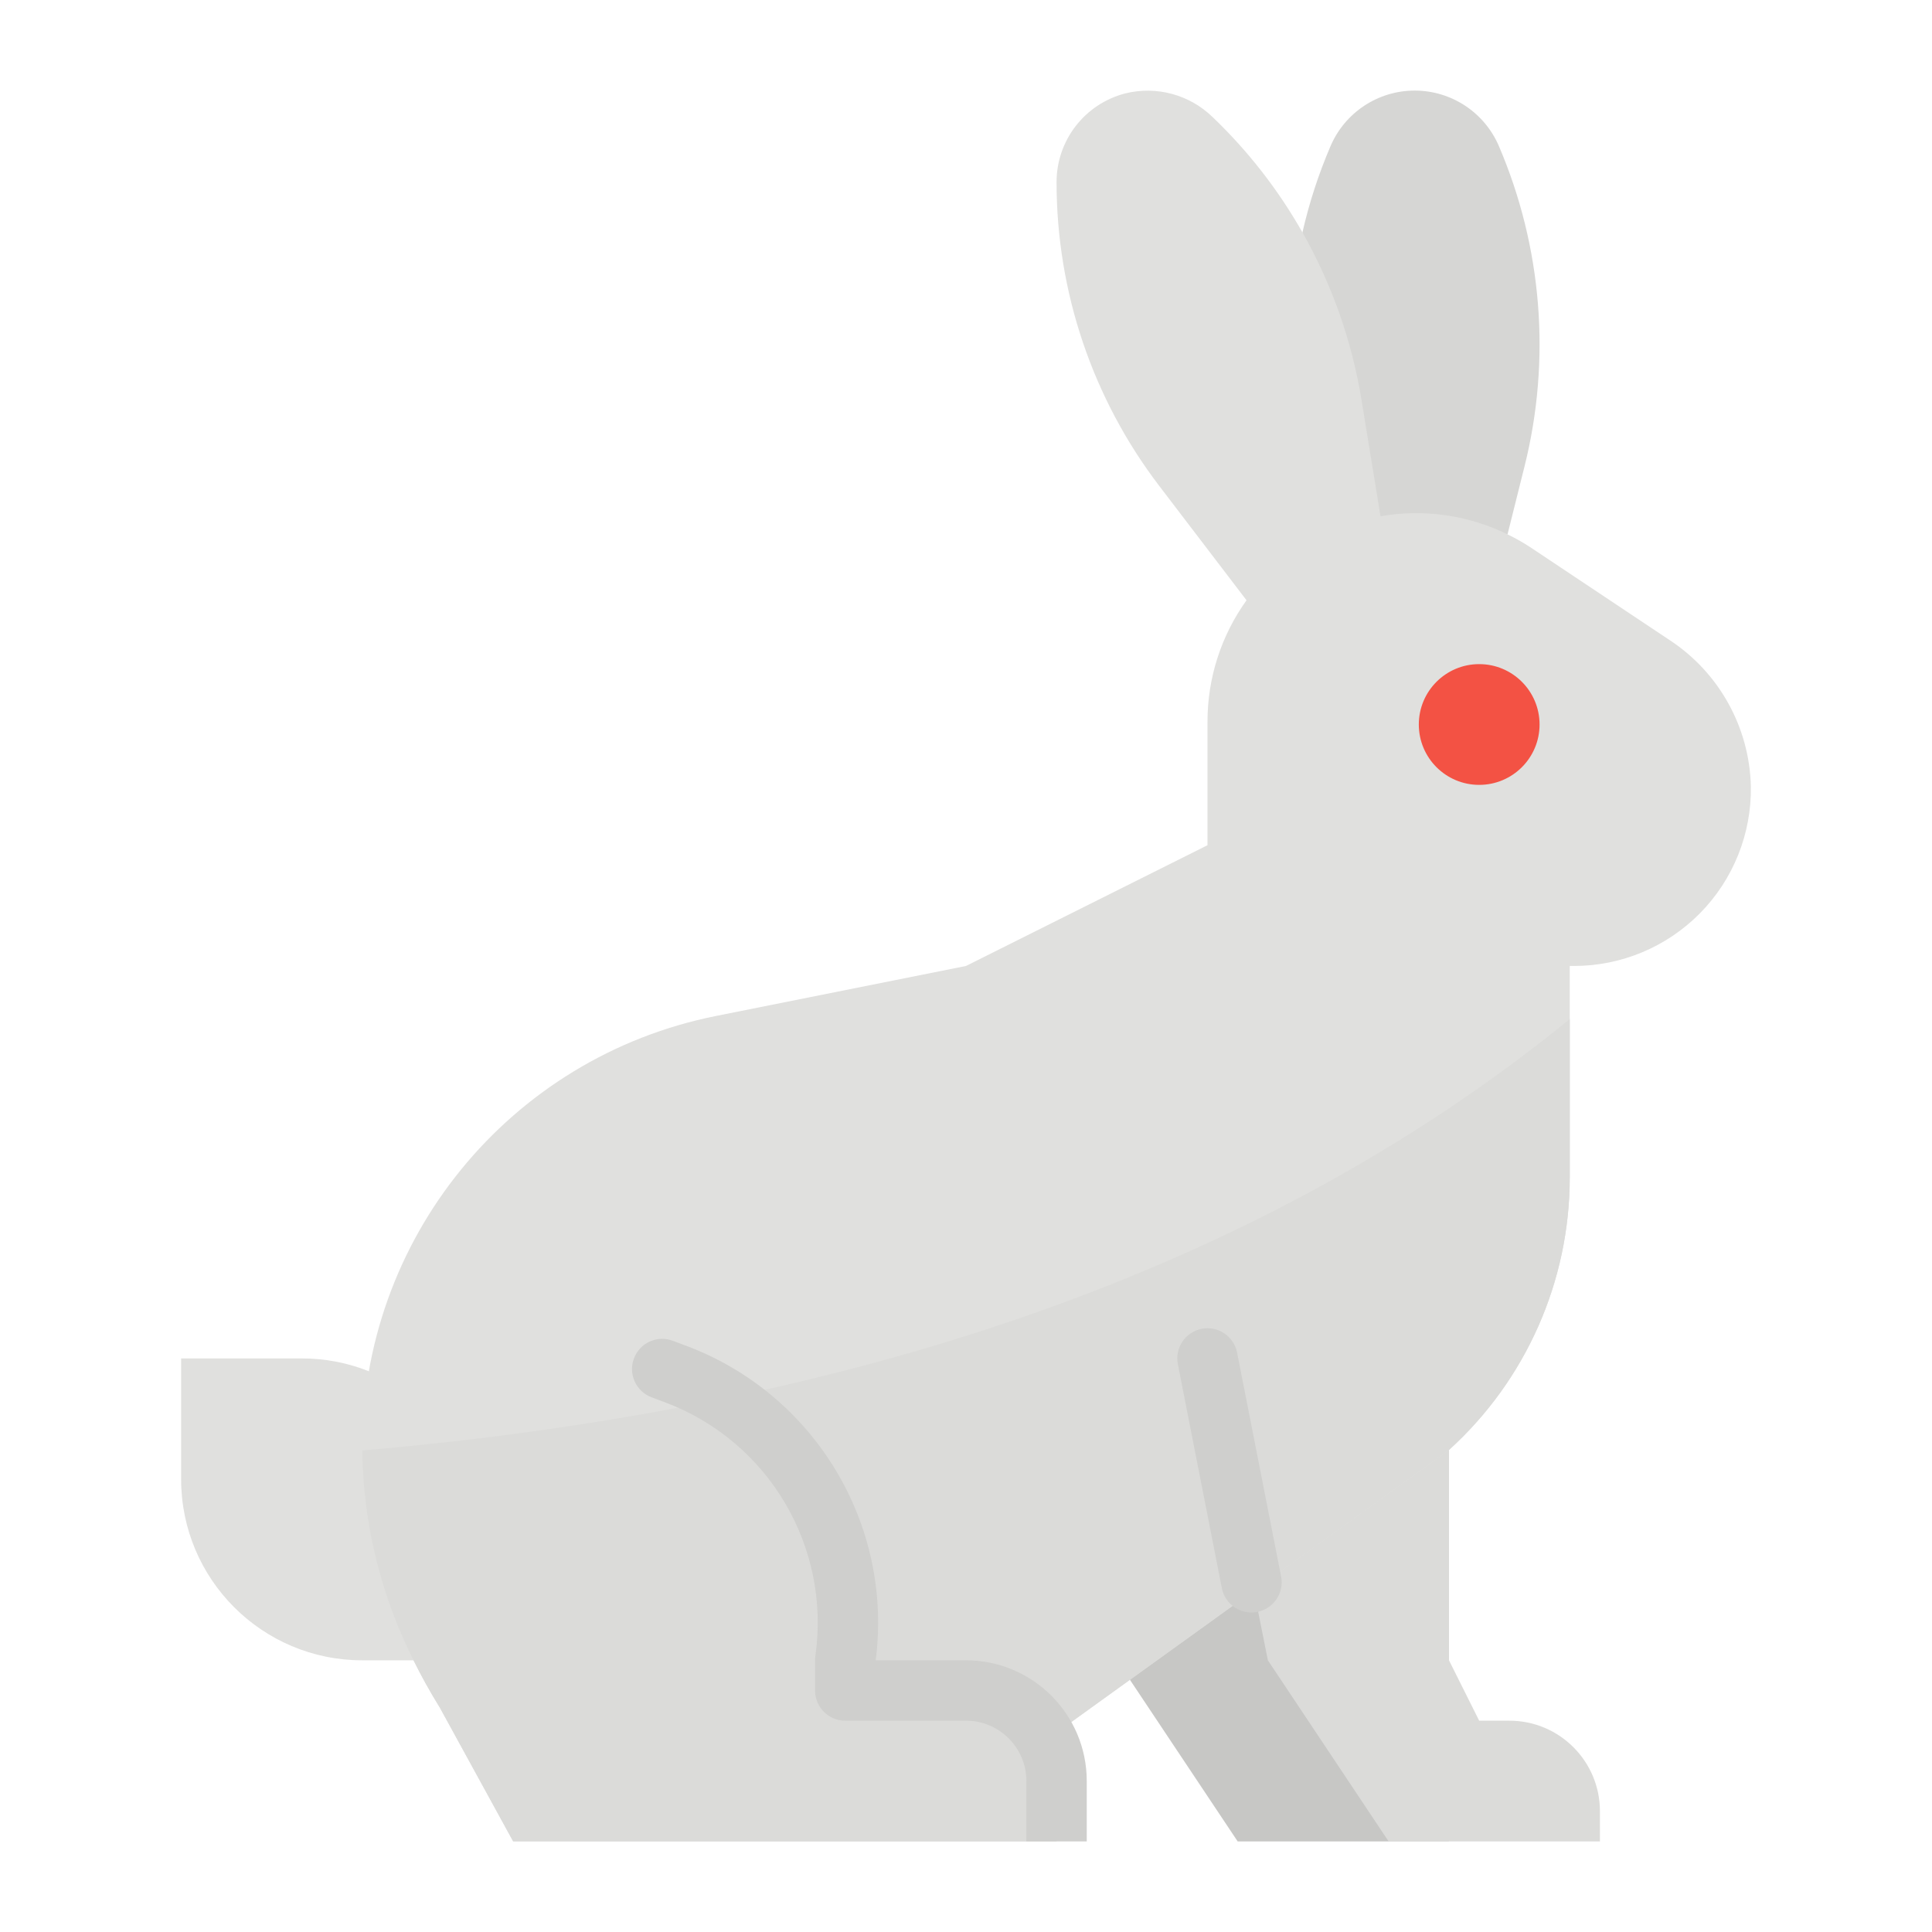
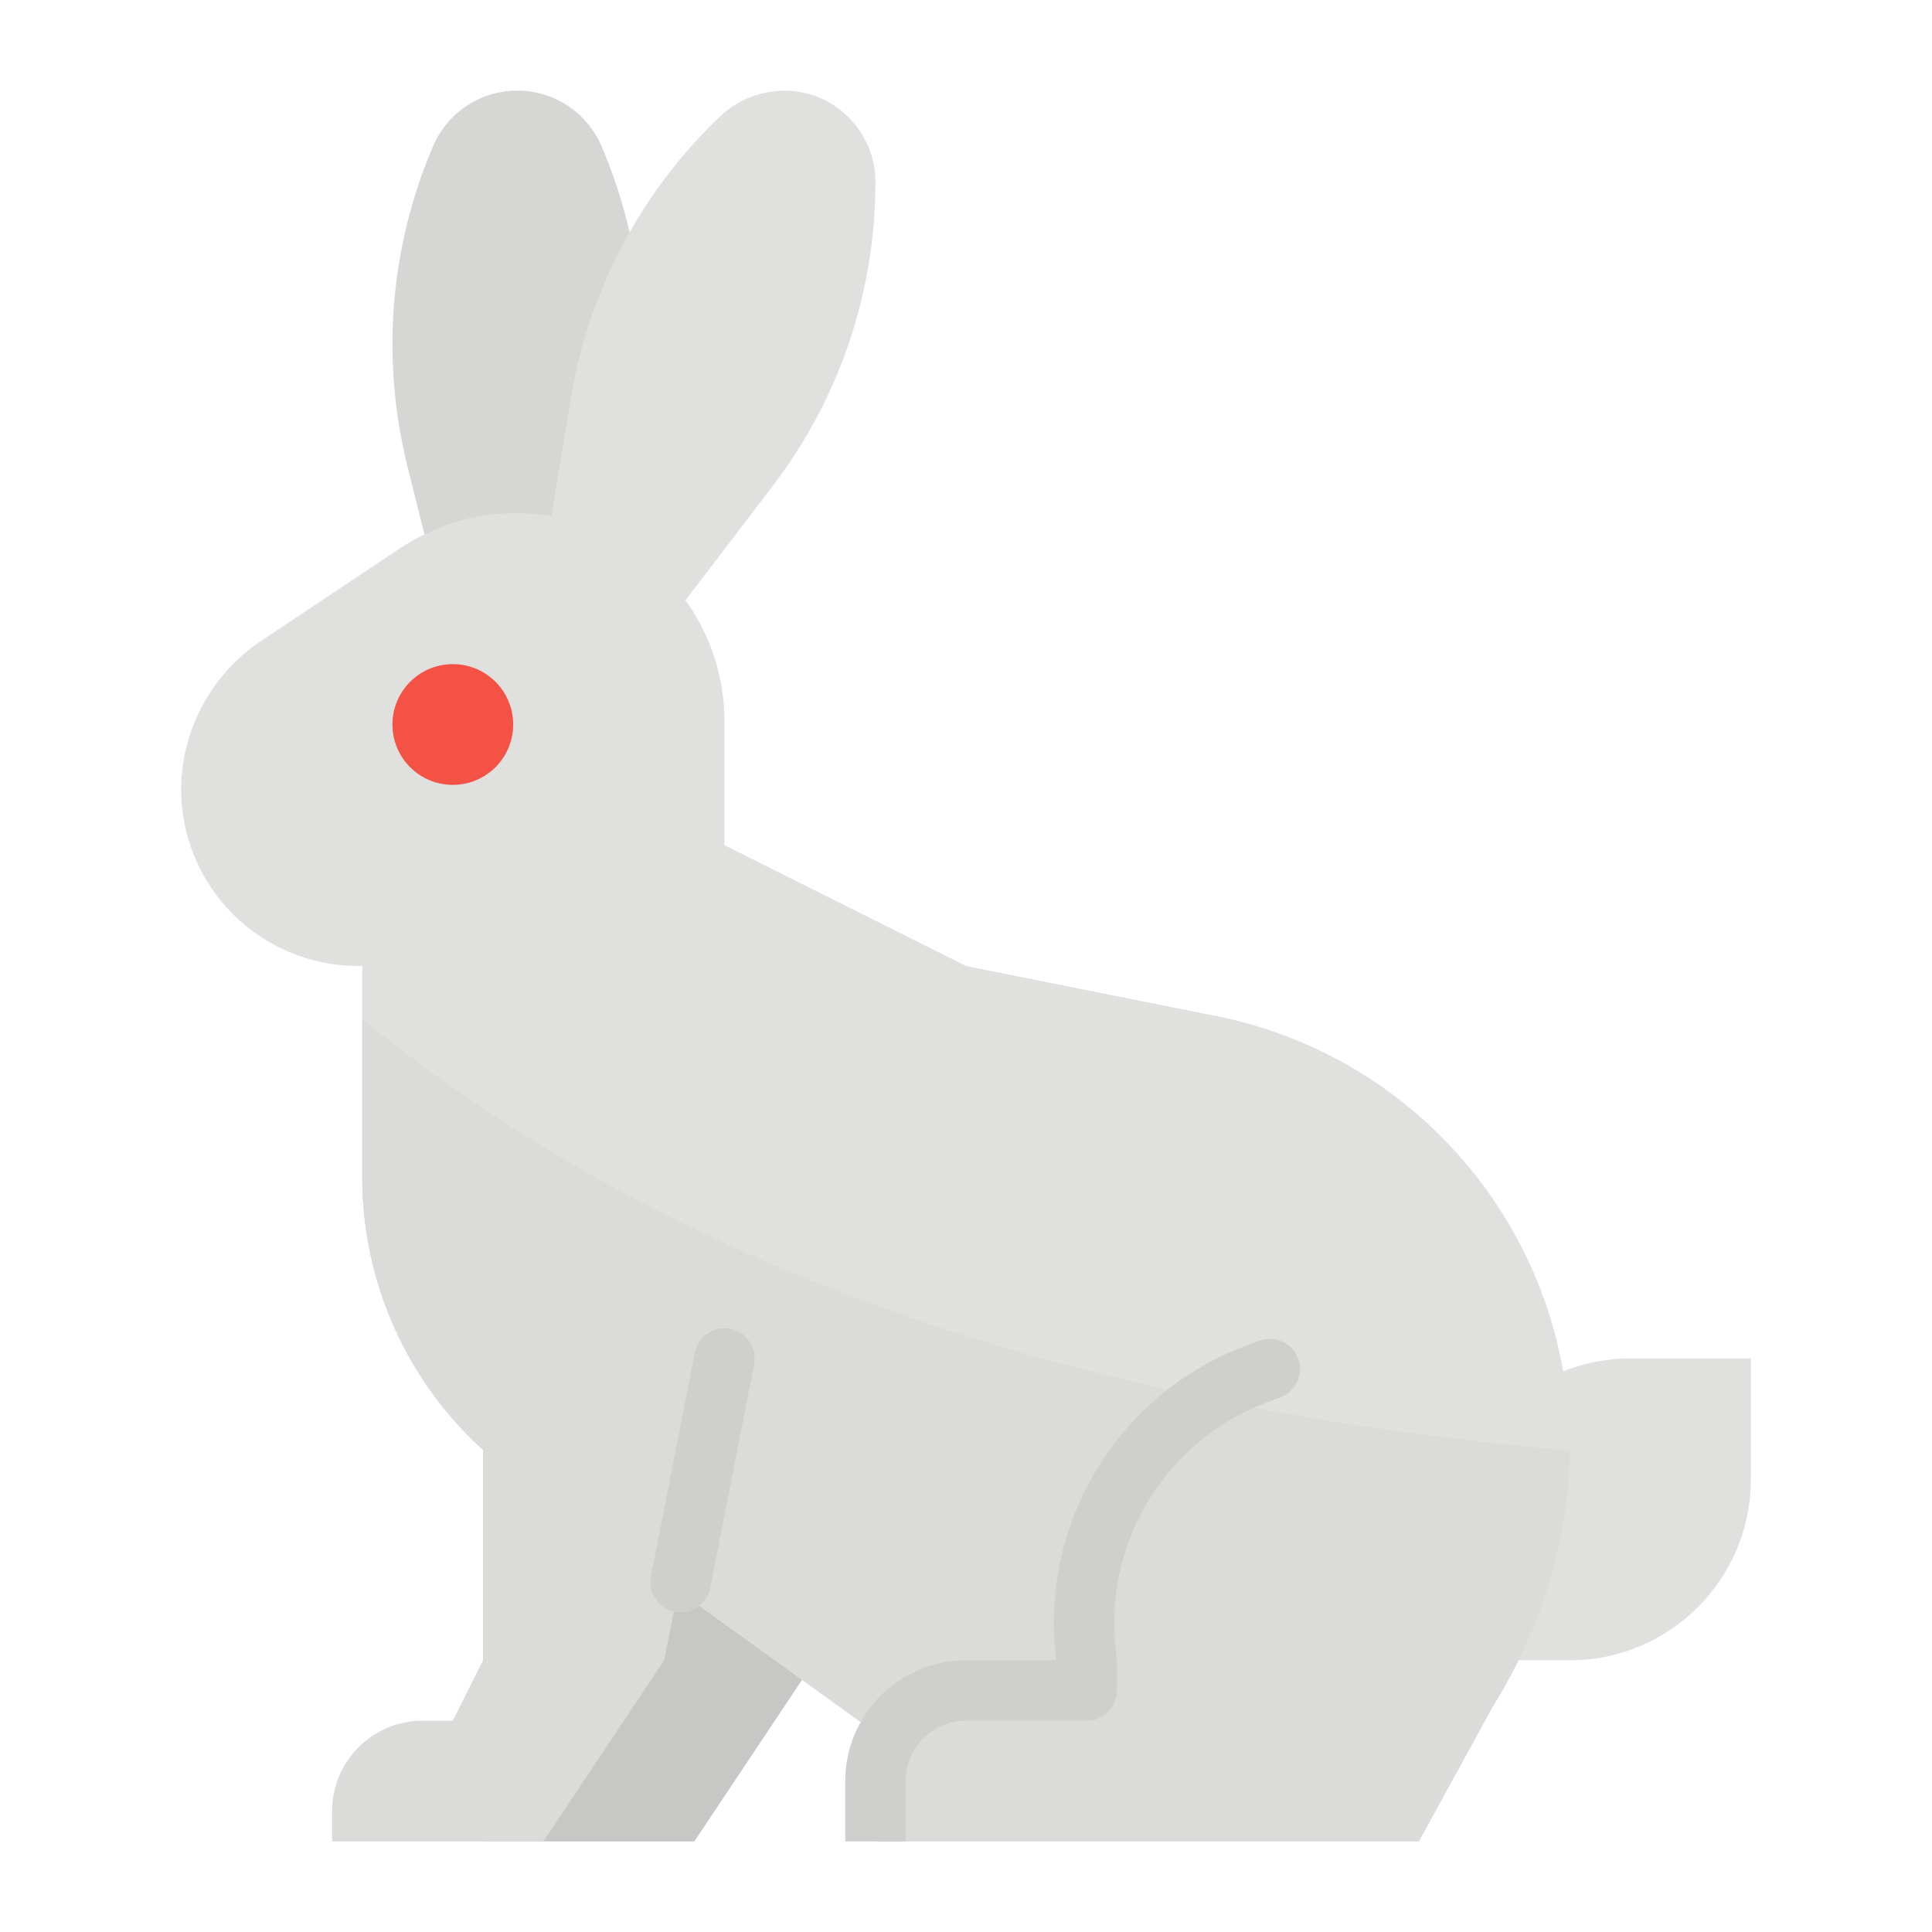
- <svg xmlns="http://www.w3.org/2000/svg" height="512" viewBox="0 0 512 512" width="512">
-   <g id="Flat">
-     <path d="m97.76 363.4a47.62 47.62 0 0 0 -17.76-3.4h-32v32a48 48 0 0 0 48 48h13.59z" fill="#e0e0de" />
-     <path d="m291.58 417.88 2.36 11.82 2.06 10.3 3.45 5.17 28.55 42.83h40 16l-48-72z" fill="#c7c7c5" />
-     <path d="m397.22 38.71a24.269 24.269 0 0 0 -44.61 0 133 133 0 0 0 -7.45 22.89l6.84 82.4 47.51-2.38 4.51-18.04a133.379 133.379 0 0 0 -6.8-84.87z" fill="#d6d6d4" />
-     <path d="m400 456h-8l-8-16v-88l-64 8 16 80 32 48h56v-8a24 24 0 0 0 -24-24z" fill="#dbdbd9" />
-     <path d="m464 208.42a46.877 46.877 0 0 1 -46.9 47.57h-1.1v56a97.464 97.464 0 0 1 -32 72.26l-106.64 76.82a23.775 23.775 0 0 1 2.64 10.93v16h-128v-.01h-16l-19.41-35.41q-3.885-6.27-7-12.59a127.169 127.169 0 0 1 -13.59-55.6 116.609 116.609 0 0 1 93.81-115.16l66.19-13.24 64-32v-32.73a55.042 55.042 0 0 1 10.34-32.18l-23.16-30.35a132.611 132.611 0 0 1 -27.18-80.43 24.269 24.269 0 0 1 18.18-23.54 24.693 24.693 0 0 1 23.2 6.29 132.974 132.974 0 0 1 23.78 30.54.035.035 0 0 1 .01.02 133.179 133.179 0 0 1 15.63 44.3l5.05 30.9a54.963 54.963 0 0 1 33.65 4.79h.01v.01a52.922 52.922 0 0 1 6.41 3.66l36.55 24.36a47.748 47.748 0 0 1 21.53 38.79z" fill="#e0e0de" />
-     <path d="m416 270.07v41.92a97.464 97.464 0 0 1 -32 72.26l-44.57 32.11-14.27 10.27-47.8 34.44a23.775 23.775 0 0 1 2.64 10.93v16h-128v-.01h-16l-19.41-35.41q-3.885-6.27-7-12.59a127.169 127.169 0 0 1 -13.59-55.6c125.84-10.88 235.93-45.82 320-114.32z" fill="#dbdbd9" />
-     <circle cx="392" cy="192" fill="#f35244" r="16" />
-     <g fill="#cfcfcd">
-       <path d="m336.327 425.816a8 8 0 0 1 -12.522-4.927l-11.655-59.319a8 8 0 1 1 15.69-3.14l11.66 59.32a8 8 0 0 1 -3.173 8.066z" />
-       <path d="m288 488h-16v-16a16 16 0 0 0 -16-16h-32a8 8 0 0 1 -8-8v-8a8.258 8.258 0 0 1 .085-1.165 62.388 62.388 0 0 0 -39.861-67.207l-3.543-1.329a8 8 0 0 1 -4.681-10.299 8 8 0 0 1 10.3-4.681l3.543 1.328a78.391 78.391 0 0 1 50.23 83.353h23.927a32 32 0 0 1 32 32z" />
+ <svg xmlns="http://www.w3.org/2000/svg" height="512px" viewBox="0 0 512 512" width="512px" class="">
+   <g transform="matrix(-1 0 0 1 512 0)">
+     <g id="Flat">
+       <path d="m97.76 363.4a47.62 47.62 0 0 0 -17.76-3.4h-32v32a48 48 0 0 0 48 48h13.59z" fill="#e0e0de" data-original="#E0E0DE" />
+       <path d="m291.58 417.88 2.36 11.82 2.06 10.3 3.45 5.17 28.55 42.83h40 16l-48-72z" fill="#c7c7c5" data-original="#C7C7C5" class="" />
+       <path d="m397.22 38.71a24.269 24.269 0 0 0 -44.61 0 133 133 0 0 0 -7.45 22.89l6.84 82.4 47.51-2.38 4.51-18.04a133.379 133.379 0 0 0 -6.8-84.87z" fill="#d6d6d4" data-original="#D6D6D4" />
+       <path d="m400 456h-8l-8-16v-88l-64 8 16 80 32 48h56v-8a24 24 0 0 0 -24-24z" fill="#dbdbd9" data-original="#DBDBD9" />
+       <path d="m464 208.42a46.877 46.877 0 0 1 -46.9 47.57h-1.1v56a97.464 97.464 0 0 1 -32 72.26l-106.64 76.82a23.775 23.775 0 0 1 2.64 10.93v16h-128v-.01h-16l-19.41-35.41q-3.885-6.27-7-12.59a127.169 127.169 0 0 1 -13.59-55.6 116.609 116.609 0 0 1 93.81-115.16l66.19-13.24 64-32v-32.73a55.042 55.042 0 0 1 10.34-32.18l-23.16-30.35a132.611 132.611 0 0 1 -27.18-80.43 24.269 24.269 0 0 1 18.18-23.54 24.693 24.693 0 0 1 23.2 6.29 132.974 132.974 0 0 1 23.78 30.54.035.035 0 0 1 .01.02 133.179 133.179 0 0 1 15.63 44.3l5.05 30.9a54.963 54.963 0 0 1 33.65 4.79h.01v.01a52.922 52.922 0 0 1 6.41 3.66l36.55 24.36a47.748 47.748 0 0 1 21.53 38.79z" fill="#e0e0de" data-original="#E0E0DE" />
+       <path d="m416 270.07v41.92a97.464 97.464 0 0 1 -32 72.26l-44.57 32.11-14.27 10.27-47.8 34.44a23.775 23.775 0 0 1 2.64 10.93v16h-128v-.01h-16l-19.41-35.41q-3.885-6.27-7-12.59a127.169 127.169 0 0 1 -13.59-55.6c125.84-10.88 235.93-45.82 320-114.32z" fill="#dbdbd9" data-original="#DBDBD9" />
+       <circle cx="392" cy="192" fill="#f35244" r="16" data-original="#F35244" />
+       <g fill="#cfcfcd">
+         <path d="m336.327 425.816a8 8 0 0 1 -12.522-4.927l-11.655-59.319a8 8 0 1 1 15.69-3.14l11.66 59.32a8 8 0 0 1 -3.173 8.066z" data-original="#CFCFCD" class="active-path" style="fill:#CFCFCD" />
+         <path d="m288 488h-16v-16a16 16 0 0 0 -16-16h-32a8 8 0 0 1 -8-8v-8a8.258 8.258 0 0 1 .085-1.165 62.388 62.388 0 0 0 -39.861-67.207l-3.543-1.329a8 8 0 0 1 -4.681-10.299 8 8 0 0 1 10.3-4.681l3.543 1.328a78.391 78.391 0 0 1 50.23 83.353h23.927a32 32 0 0 1 32 32z" data-original="#CFCFCD" class="active-path" style="fill:#CFCFCD" />
+       </g>
    </g>
  </g>
</svg>
